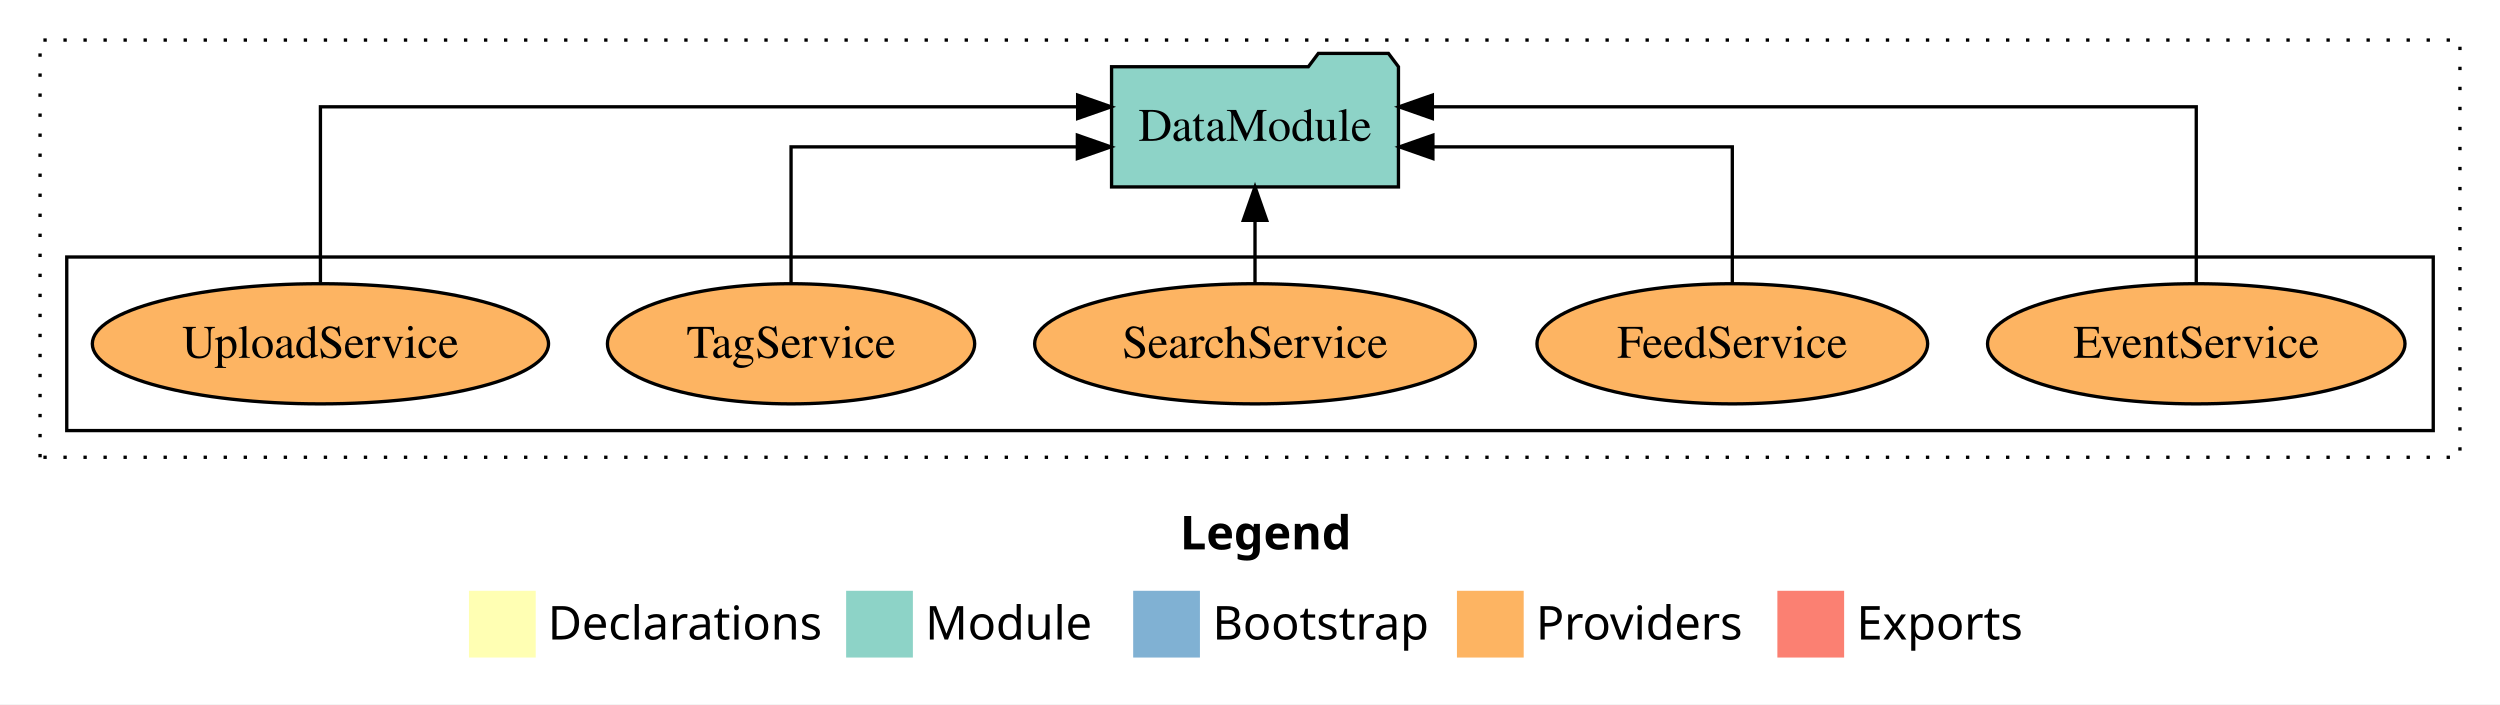
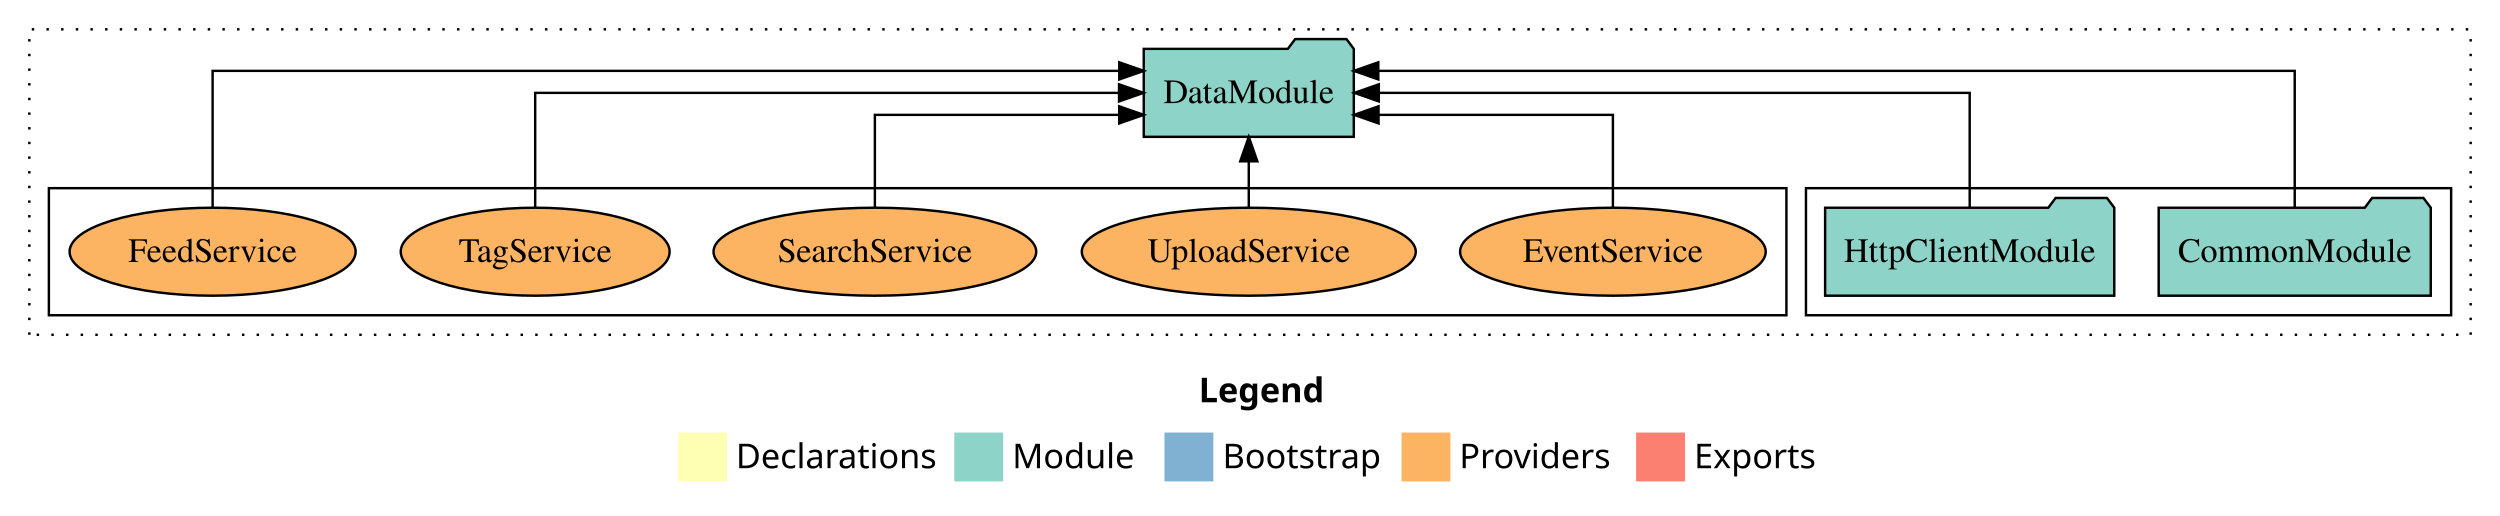
- <svg xmlns="http://www.w3.org/2000/svg" width="749pt" height="211pt" viewBox="0.00 0.00 749.00 211.00">
+ <svg xmlns="http://www.w3.org/2000/svg" width="1023pt" height="211pt" viewBox="0.00 0.00 1023.00 211.00">
  <g id="graph0" class="graph" transform="scale(1 1) rotate(0) translate(4 207)">
-     <polygon fill="#ffffff" stroke="transparent" points="-4,4 -4,-207 745,-207 745,4 -4,4" />
-     <text text-anchor="start" x="349.509" y="-42.4" font-family="sans-serif" font-weight="bold" font-size="14.00" fill="#000000">Legend</text>
-     <polygon fill="#ffffb3" stroke="transparent" points="136.5,-10 136.5,-30 156.5,-30 156.5,-10 136.5,-10" />
-     <text text-anchor="start" x="160.129" y="-15.4" font-family="sans-serif" font-size="14.00" fill="#000000">  Declarations</text>
-     <polygon fill="#8dd3c7" stroke="transparent" points="249.5,-10 249.5,-30 269.5,-30 269.5,-10 249.5,-10" />
-     <text text-anchor="start" x="273.225" y="-15.4" font-family="sans-serif" font-size="14.00" fill="#000000">  Module</text>
-     <polygon fill="#80b1d3" stroke="transparent" points="335.5,-10 335.5,-30 355.5,-30 355.5,-10 335.5,-10" />
-     <text text-anchor="start" x="359.281" y="-15.4" font-family="sans-serif" font-size="14.00" fill="#000000">  Bootstrap</text>
-     <polygon fill="#fdb462" stroke="transparent" points="432.5,-10 432.5,-30 452.5,-30 452.5,-10 432.5,-10" />
-     <text text-anchor="start" x="456.173" y="-15.4" font-family="sans-serif" font-size="14.00" fill="#000000">  Providers</text>
-     <polygon fill="#fb8072" stroke="transparent" points="528.5,-10 528.5,-30 548.5,-30 548.5,-10 528.5,-10" />
-     <text text-anchor="start" x="552.226" y="-15.4" font-family="sans-serif" font-size="14.00" fill="#000000">  Exports</text>
+     <polygon fill="#ffffff" stroke="transparent" points="-4,4 -4,-207 1019,-207 1019,4 -4,4" />
+     <text text-anchor="start" x="486.509" y="-42.4" font-family="sans-serif" font-weight="bold" font-size="14.00" fill="#000000">Legend</text>
+     <polygon fill="#ffffb3" stroke="transparent" points="273.5,-10 273.5,-30 293.5,-30 293.5,-10 273.5,-10" />
+     <text text-anchor="start" x="297.129" y="-15.4" font-family="sans-serif" font-size="14.00" fill="#000000">  Declarations</text>
+     <polygon fill="#8dd3c7" stroke="transparent" points="386.5,-10 386.5,-30 406.5,-30 406.5,-10 386.5,-10" />
+     <text text-anchor="start" x="410.225" y="-15.4" font-family="sans-serif" font-size="14.00" fill="#000000">  Module</text>
+     <polygon fill="#80b1d3" stroke="transparent" points="472.5,-10 472.5,-30 492.5,-30 492.5,-10 472.5,-10" />
+     <text text-anchor="start" x="496.281" y="-15.4" font-family="sans-serif" font-size="14.00" fill="#000000">  Bootstrap</text>
+     <polygon fill="#fdb462" stroke="transparent" points="569.5,-10 569.5,-30 589.5,-30 589.5,-10 569.5,-10" />
+     <text text-anchor="start" x="593.173" y="-15.4" font-family="sans-serif" font-size="14.00" fill="#000000">  Providers</text>
+     <polygon fill="#fb8072" stroke="transparent" points="665.5,-10 665.5,-30 685.5,-30 685.5,-10 665.5,-10" />
+     <text text-anchor="start" x="689.226" y="-15.4" font-family="sans-serif" font-size="14.00" fill="#000000">  Exports</text>
    <g id="clust1" class="cluster">
-       <polygon fill="none" stroke="#000000" stroke-dasharray="1,5" points="8,-70 8,-195 733,-195 733,-70 8,-70" />
+       <polygon fill="none" stroke="#000000" stroke-dasharray="1,5" points="8,-70 8,-195 1007,-195 1007,-70 8,-70" />
+     </g>
+     <g id="clust3" class="cluster">
+       <polygon fill="none" stroke="#000000" points="735,-78 735,-130 999,-130 999,-78 735,-78" />
    </g>
    <g id="clust6" class="cluster">
-       <polygon fill="none" stroke="#000000" points="16,-78 16,-130 725,-130 725,-78 16,-78" />
+       <polygon fill="none" stroke="#000000" points="16,-78 16,-130 727,-130 727,-78 16,-78" />
    </g>
    <g id="node1" class="node">
-       <ellipse fill="#fdb462" stroke="#000000" cx="654" cy="-104" rx="62.537" ry="18" />
-       <text text-anchor="middle" x="654" y="-99.8" font-family="Times,serif" font-size="14.00" fill="#000000">EventService</text>
+       <polygon fill="#8dd3c7" stroke="#000000" points="990.668,-122 987.668,-126 966.668,-126 963.668,-122 879.332,-122 879.332,-86 990.668,-86 990.668,-122" />
+       <text text-anchor="middle" x="935" y="-99.8" font-family="Times,serif" font-size="14.00" fill="#000000">CommonModule</text>
+     </g>
+     <g id="node3" class="node">
+       <polygon fill="#8dd3c7" stroke="#000000" points="549.976,-187 546.976,-191 525.976,-191 522.976,-187 464.024,-187 464.024,-151 549.976,-151 549.976,-187" />
+       <text text-anchor="middle" x="507" y="-164.8" font-family="Times,serif" font-size="14.00" fill="#000000">DataModule</text>
+     </g>
+     <g id="edge1" class="edge">
+       <path fill="none" stroke="#000000" d="M935,-122.292C935,-144.206 935,-178 935,-178 935,-178 559.998,-178 559.998,-178" />
+       <polygon fill="#000000" stroke="#000000" points="559.998,-174.5 549.998,-178 559.998,-181.5 559.998,-174.5" />
+     </g>
+     <g id="node2" class="node">
+       <polygon fill="#8dd3c7" stroke="#000000" points="861.161,-122 858.161,-126 837.161,-126 834.161,-122 742.839,-122 742.839,-86 861.161,-86 861.161,-122" />
+       <text text-anchor="middle" x="802" y="-99.8" font-family="Times,serif" font-size="14.00" fill="#000000">HttpClientModule</text>
+     </g>
+     <g id="edge2" class="edge">
+       <path fill="none" stroke="#000000" d="M802,-122.106C802,-141.339 802,-169 802,-169 802,-169 560.212,-169 560.212,-169" />
+       <polygon fill="#000000" stroke="#000000" points="560.212,-165.5 550.212,-169 560.211,-172.5 560.212,-165.5" />
+     </g>
+     <g id="node4" class="node">
+       <ellipse fill="#fdb462" stroke="#000000" cx="656" cy="-104" rx="62.537" ry="18" />
+       <text text-anchor="middle" x="656" y="-99.8" font-family="Times,serif" font-size="14.00" fill="#000000">EventService</text>
+     </g>
+     <g id="edge3" class="edge">
+       <path fill="none" stroke="#000000" d="M656,-122.027C656,-138.398 656,-160 656,-160 656,-160 560.097,-160 560.097,-160" />
+       <polygon fill="#000000" stroke="#000000" points="560.097,-156.5 550.097,-160 560.097,-163.5 560.097,-156.5" />
+     </g>
+     <g id="node5" class="node">
+       <ellipse fill="#fdb462" stroke="#000000" cx="507" cy="-104" rx="68.338" ry="18" />
+       <text text-anchor="middle" x="507" y="-99.8" font-family="Times,serif" font-size="14.00" fill="#000000">UploadService</text>
+     </g>
+     <g id="edge4" class="edge">
+       <path fill="none" stroke="#000000" d="M507,-122.106C507,-122.106 507,-140.991 507,-140.991" />
+       <polygon fill="#000000" stroke="#000000" points="503.5,-140.991 507,-150.991 510.5,-140.991 503.5,-140.991" />
    </g>
    <g id="node6" class="node">
-       <polygon fill="#8dd3c7" stroke="#000000" points="414.976,-187 411.976,-191 390.976,-191 387.976,-187 329.024,-187 329.024,-151 414.976,-151 414.976,-187" />
-       <text text-anchor="middle" x="372" y="-164.8" font-family="Times,serif" font-size="14.00" fill="#000000">DataModule</text>
-     </g>
-     <g id="edge1" class="edge">
-       <path fill="none" stroke="#000000" d="M654,-122.284C654,-143.321 654,-175 654,-175 654,-175 425.137,-175 425.137,-175" />
-       <polygon fill="#000000" stroke="#000000" points="425.137,-171.5 415.137,-175 425.137,-178.5 425.137,-171.5" />
-     </g>
-     <g id="node2" class="node">
-       <ellipse fill="#fdb462" stroke="#000000" cx="515" cy="-104" rx="58.525" ry="18" />
-       <text text-anchor="middle" x="515" y="-99.8" font-family="Times,serif" font-size="14.00" fill="#000000">FeedService</text>
-     </g>
-     <g id="edge2" class="edge">
-       <path fill="none" stroke="#000000" d="M515,-122.022C515,-139.373 515,-163 515,-163 515,-163 425.293,-163 425.293,-163" />
-       <polygon fill="#000000" stroke="#000000" points="425.293,-159.5 415.293,-163 425.293,-166.5 425.293,-159.5" />
-     </g>
-     <g id="node3" class="node">
-       <ellipse fill="#fdb462" stroke="#000000" cx="372" cy="-104" rx="66.028" ry="18" />
-       <text text-anchor="middle" x="372" y="-99.8" font-family="Times,serif" font-size="14.00" fill="#000000">SearchService</text>
-     </g>
-     <g id="edge3" class="edge">
-       <path fill="none" stroke="#000000" d="M372,-122.106C372,-122.106 372,-140.991 372,-140.991" />
-       <polygon fill="#000000" stroke="#000000" points="368.5,-140.991 372,-150.991 375.5,-140.991 368.5,-140.991" />
-     </g>
-     <g id="node4" class="node">
-       <ellipse fill="#fdb462" stroke="#000000" cx="233" cy="-104" rx="55.013" ry="18" />
-       <text text-anchor="middle" x="233" y="-99.8" font-family="Times,serif" font-size="14.00" fill="#000000">TagService</text>
-     </g>
-     <g id="edge4" class="edge">
-       <path fill="none" stroke="#000000" d="M233,-122.022C233,-139.373 233,-163 233,-163 233,-163 318.781,-163 318.781,-163" />
-       <polygon fill="#000000" stroke="#000000" points="318.781,-166.5 328.781,-163 318.781,-159.5 318.781,-166.5" />
-     </g>
-     <g id="node5" class="node">
-       <ellipse fill="#fdb462" stroke="#000000" cx="92" cy="-104" rx="68.338" ry="18" />
-       <text text-anchor="middle" x="92" y="-99.8" font-family="Times,serif" font-size="14.00" fill="#000000">UploadService</text>
+       <ellipse fill="#fdb462" stroke="#000000" cx="354" cy="-104" rx="66.028" ry="18" />
+       <text text-anchor="middle" x="354" y="-99.8" font-family="Times,serif" font-size="14.00" fill="#000000">SearchService</text>
    </g>
    <g id="edge5" class="edge">
-       <path fill="none" stroke="#000000" d="M92,-122.284C92,-143.321 92,-175 92,-175 92,-175 318.864,-175 318.864,-175" />
-       <polygon fill="#000000" stroke="#000000" points="318.864,-178.5 328.864,-175 318.864,-171.5 318.864,-178.5" />
+       <path fill="none" stroke="#000000" d="M354,-122.027C354,-138.398 354,-160 354,-160 354,-160 453.974,-160 453.974,-160" />
+       <polygon fill="#000000" stroke="#000000" points="453.974,-163.5 463.974,-160 453.974,-156.5 453.974,-163.5" />
+     </g>
+     <g id="node7" class="node">
+       <ellipse fill="#fdb462" stroke="#000000" cx="215" cy="-104" rx="55.013" ry="18" />
+       <text text-anchor="middle" x="215" y="-99.8" font-family="Times,serif" font-size="14.00" fill="#000000">TagService</text>
+     </g>
+     <g id="edge6" class="edge">
+       <path fill="none" stroke="#000000" d="M215,-122.106C215,-141.339 215,-169 215,-169 215,-169 453.914,-169 453.914,-169" />
+       <polygon fill="#000000" stroke="#000000" points="453.914,-172.5 463.914,-169 453.914,-165.5 453.914,-172.5" />
+     </g>
+     <g id="node8" class="node">
+       <ellipse fill="#fdb462" stroke="#000000" cx="83" cy="-104" rx="58.525" ry="18" />
+       <text text-anchor="middle" x="83" y="-99.8" font-family="Times,serif" font-size="14.00" fill="#000000">FeedService</text>
+     </g>
+     <g id="edge7" class="edge">
+       <path fill="none" stroke="#000000" d="M83,-122.292C83,-144.206 83,-178 83,-178 83,-178 454.011,-178 454.011,-178" />
+       <polygon fill="#000000" stroke="#000000" points="454.011,-181.5 464.011,-178 454.011,-174.5 454.011,-181.5" />
    </g>
  </g>
</svg>
